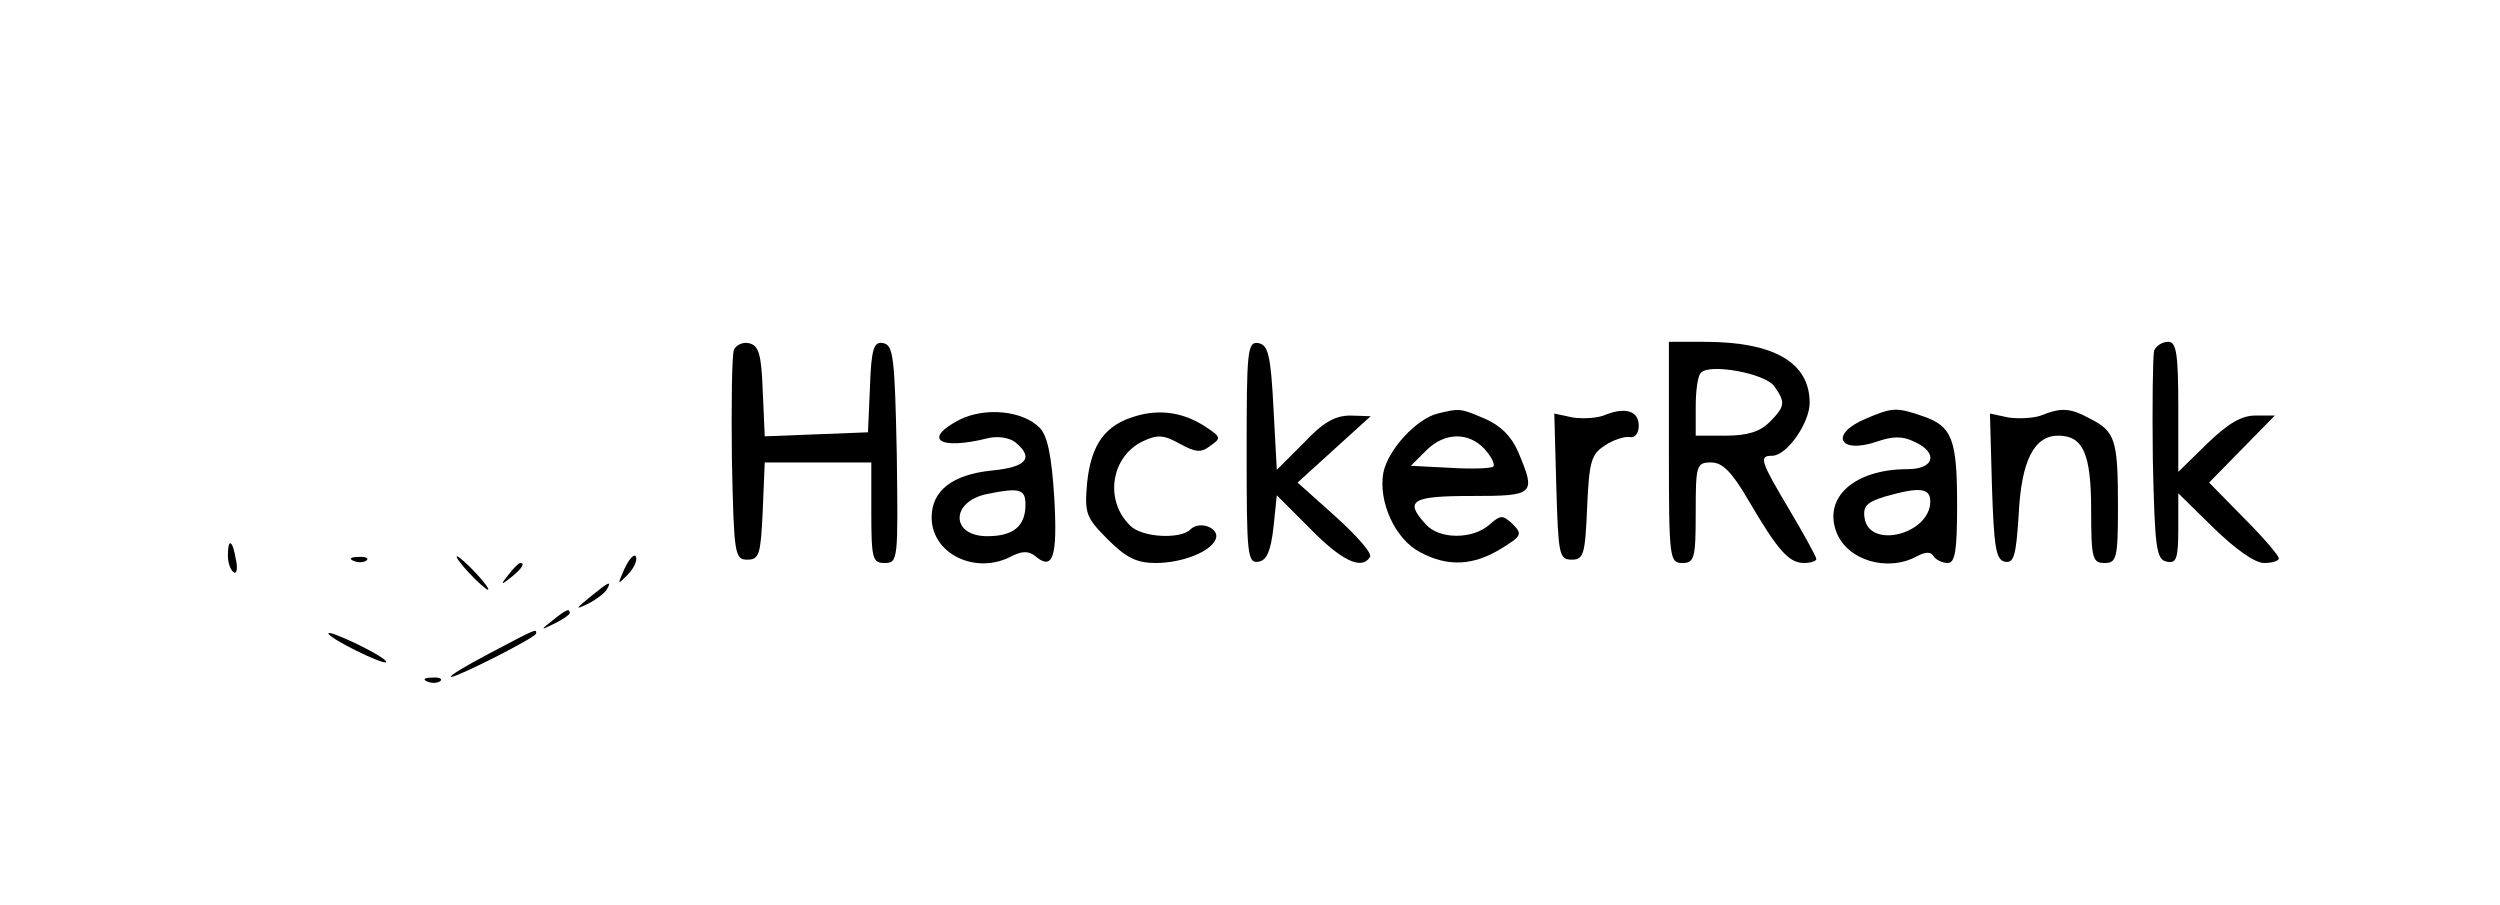
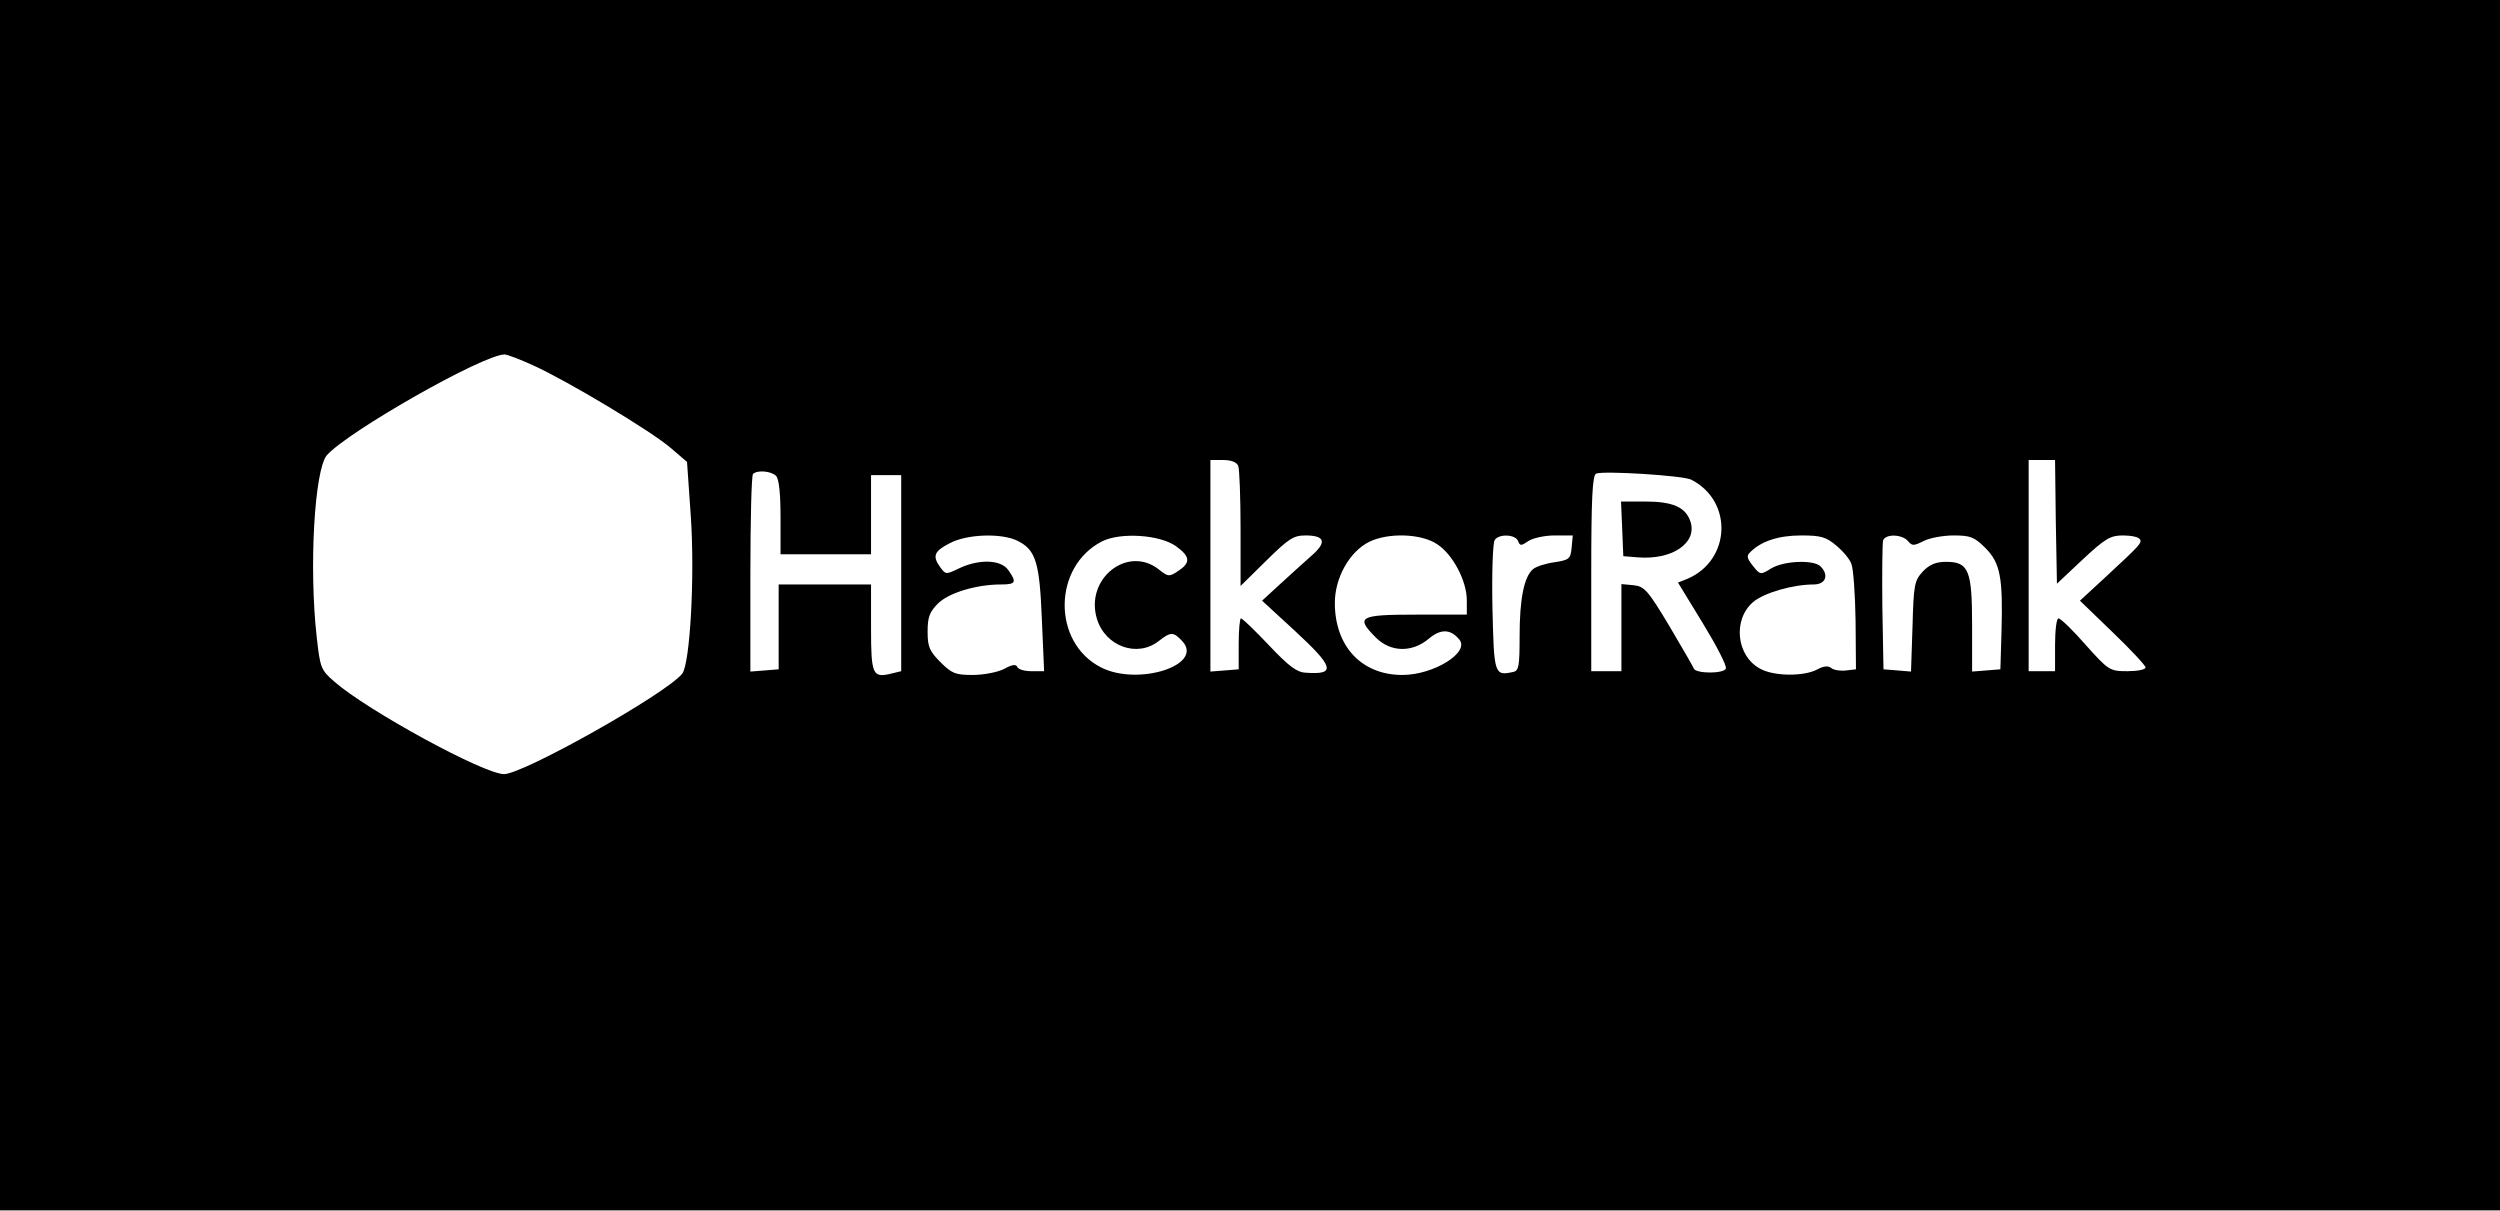
- <svg xmlns="http://www.w3.org/2000/svg" version="1.0" width="373pt" height="135pt" viewBox="0 0 373 135" preserveAspectRatio="xMidYMid meet">
-   <g transform="translate(0,135) scale(0.1,-0.1)" fill="#000000" stroke="none">
-     <path d="M1095 828 c-3 -8 -4 -81 -3 -163 3 -142 4 -150 23 -150 18 0 20 8 23 73 l3 72 79 0 80 0 0 -75 c0 -69 2 -75 20 -75 20 0 20 5 18 162 -3 144 -5 163 -20 166 -14 3 -18 -7 -20 -65 l-3 -68 -77 -3 -77 -3 -3 68 c-2 55 -6 68 -21 71 -9 2 -19 -3 -22 -10z" />
-     <path d="M1860 675 c0 -153 1 -166 18 -163 12 2 18 16 22 51 l5 48 50 -50 c47 -48 77 -62 89 -42 4 5 -20 32 -51 60 l-57 51 55 50 54 49 -30 1 c-23 0 -41 -10 -70 -41 l-40 -40 -5 93 c-4 78 -8 93 -22 96 -17 3 -18 -10 -18 -163z" />
-     <path d="M2490 675 c0 -158 1 -165 20 -165 18 0 20 7 20 75 0 71 1 75 23 75 17 0 31 -14 56 -57 44 -75 60 -93 83 -93 10 0 18 3 18 6 0 3 -18 36 -40 73 -44 74 -46 81 -26 81 22 0 56 49 56 79 0 60 -53 91 -157 91 l-53 0 0 -165z m157 99 c17 -24 17 -30 -7 -54 -14 -14 -33 -20 -65 -20 l-45 0 0 43 c0 24 3 47 8 51 13 14 95 -1 109 -20z" />
-     <path d="M3214 827 c-2 -7 -3 -80 -2 -162 3 -133 5 -150 21 -153 14 -3 17 4 17 49 l0 53 53 -52 c32 -31 61 -52 75 -52 12 0 22 3 22 7 0 4 -23 31 -52 60 l-52 53 49 50 49 50 -29 0 c-21 0 -41 -12 -72 -42 l-43 -42 0 97 c0 80 -3 97 -15 97 -9 0 -18 -6 -21 -13z" />
-     <path d="M1432 724 c-56 -29 -31 -46 41 -28 16 4 33 1 42 -6 28 -23 17 -37 -35 -42 -59 -6 -90 -30 -90 -70 0 -55 67 -87 121 -57 15 7 24 7 34 -1 26 -22 33 -1 28 87 -4 63 -10 93 -22 105 -25 25 -80 31 -119 12z m98 -127 c0 -32 -18 -47 -57 -47 -55 0 -55 52 0 63 49 10 57 7 57 -16z" />
-     <path d="M1694 729 c-45 -13 -66 -42 -72 -99 -4 -46 -2 -52 31 -85 27 -27 43 -35 71 -35 40 0 83 17 90 36 6 16 -24 28 -38 14 -15 -15 -73 -12 -90 6 -39 38 -28 104 20 126 21 10 31 9 54 -4 24 -13 32 -14 46 -3 16 11 16 13 -7 28 -33 22 -69 27 -105 16z" />
-     <path d="M2145 733 c-32 -8 -74 -54 -81 -88 -8 -44 18 -100 55 -119 41 -22 79 -20 120 5 31 19 33 22 18 37 -15 14 -18 14 -35 -1 -25 -22 -75 -22 -95 1 -32 35 -21 42 68 42 95 0 97 2 70 66 -10 23 -26 39 -49 49 -37 16 -38 16 -71 8z m70 -53 c10 -11 16 -23 13 -26 -3 -3 -32 -4 -64 -2 l-59 3 23 23 c27 27 63 28 87 2z" />
-     <path d="M2395 731 c-11 -5 -33 -6 -48 -4 l-28 6 3 -109 c3 -101 4 -109 23 -109 18 0 20 8 23 78 3 68 6 79 26 92 13 9 30 14 37 13 8 -2 14 5 14 17 0 22 -20 28 -50 16z" />
-     <path d="M2783 725 c-54 -23 -39 -53 17 -34 23 8 38 9 56 0 36 -16 31 -41 -10 -41 -79 0 -126 -42 -106 -94 16 -42 76 -60 120 -36 13 7 21 7 25 0 3 -5 13 -10 21 -10 11 0 14 18 14 86 0 98 -7 118 -51 133 -40 14 -46 13 -86 -4z m97 -123 c0 -49 -91 -72 -98 -25 -3 18 4 24 30 32 52 15 68 13 68 -7z" />
-     <path d="M3045 730 c-11 -4 -33 -5 -48 -3 l-28 6 3 -109 c3 -91 6 -109 19 -112 14 -3 17 9 21 72 4 79 23 116 59 116 37 0 49 -27 49 -111 0 -72 2 -79 20 -79 18 0 20 7 20 84 0 100 -4 112 -41 131 -31 17 -44 17 -74 5z" />
-     <path d="M340 521 c0 -11 4 -22 9 -25 4 -3 6 6 3 19 -5 30 -12 33 -12 6z" />
-     <path d="M932 502 c-11 -25 -11 -25 4 -10 9 9 15 21 13 27 -2 6 -10 -2 -17 -17z" />
-     <path d="M528 513 c7 -3 16 -2 19 1 4 3 -2 6 -13 5 -11 0 -14 -3 -6 -6z" />
-     <path d="M700 495 c13 -14 26 -25 28 -25 3 0 -5 11 -18 25 -13 14 -26 25 -28 25 -3 0 5 -11 18 -25z" />
-     <path d="M759 493 c-13 -16 -12 -17 4 -4 16 13 21 21 13 21 -2 0 -10 -8 -17 -17z" />
-     <path d="M880 459 c-22 -18 -22 -19 -3 -10 12 6 25 16 28 21 9 15 3 12 -25 -11z" />
-     <path d="M824 424 c-18 -14 -18 -15 4 -4 12 6 22 13 22 15 0 8 -5 6 -26 -11z" />
-     <path d="M490 405 c0 -7 81 -47 86 -43 2 3 -17 14 -41 26 -25 12 -45 20 -45 17z" />
-     <path d="M730 375 c-36 -19 -61 -34 -57 -35 10 0 127 59 127 65 0 7 2 8 -70 -30z" />
-     <path d="M638 333 c7 -3 16 -2 19 1 4 3 -2 6 -13 5 -11 0 -14 -3 -6 -6z" />
+ <svg xmlns="http://www.w3.org/2000/svg" version="1.0" width="663pt" height="321pt" viewBox="0 0 663 321" preserveAspectRatio="xMidYMid meet">
+   <g transform="translate(0,321) scale(0.1,-0.1)" fill="#000000" stroke="none">
+     <path d="M0 1605 l0 -1605 3315 0 3315 0 0 1605 0 1605 -3315 0 -3315 0 0 -1605z m1414 636 c89 -40 316 -176 366 -220 l42 -36 10 -144 c11 -160 -2 -392 -23 -418 -46 -55 -420 -265 -472 -266 -54 0 -363 169 -450 245 -36 31 -38 37 -47 118 -21 185 -6 445 27 483 58 64 413 266 471 267 7 0 41 -13 76 -29z m1870 -267 c3 -9 6 -84 6 -167 l0 -151 68 67 c59 58 72 67 104 67 52 0 57 -18 17 -53 -19 -17 -56 -50 -83 -75 l-49 -45 87 -80 c104 -96 110 -117 29 -111 -24 1 -45 17 -98 73 -37 39 -70 71 -74 71 -3 0 -6 -30 -6 -67 l0 -68 -37 -3 -38 -3 0 280 0 281 34 0 c22 0 36 -6 40 -16z m2168 -148 l3 -164 68 64 c60 56 74 64 107 64 22 0 41 -4 45 -10 6 -10 1 -15 -95 -104 l-64 -59 87 -84 c48 -46 87 -88 87 -93 0 -6 -22 -10 -48 -10 -47 0 -50 2 -111 70 -34 39 -66 70 -72 70 -5 0 -9 -31 -9 -70 l0 -70 -35 0 -35 0 0 280 0 280 35 0 35 0 2 -164z m-3394 122 c8 -8 12 -47 12 -110 l0 -98 120 0 120 0 0 105 0 105 40 0 40 0 0 -260 0 -260 -25 -6 c-51 -13 -55 -4 -55 121 l0 115 -122 0 -123 0 0 -112 0 -113 -37 -3 -38 -3 0 259 c0 142 3 262 7 265 11 11 48 8 61 -5z m2427 -10 c112 -57 105 -214 -10 -263 l-25 -10 66 -108 c36 -59 64 -113 61 -120 -5 -14 -79 -14 -85 0 -1 4 -31 55 -65 113 -57 95 -66 105 -95 108 l-32 3 0 -115 0 -116 -40 0 -40 0 0 259 c0 198 3 261 13 265 19 8 230 -5 252 -16z m-1785 -163 c47 -24 57 -57 63 -207 l6 -138 -34 0 c-18 0 -35 5 -37 11 -3 8 -14 7 -35 -5 -18 -9 -55 -16 -84 -16 -45 0 -55 4 -85 34 -29 29 -34 41 -34 81 0 38 5 52 28 75 29 28 101 50 167 50 39 0 42 6 19 38 -19 28 -77 30 -130 5 -35 -17 -36 -17 -50 2 -22 30 -17 43 24 64 46 25 140 28 182 6z m418 -13 c39 -28 40 -44 7 -66 -24 -16 -27 -16 -52 4 -83 65 -196 -25 -164 -131 22 -73 107 -104 164 -59 32 25 39 25 63 -1 57 -63 -118 -119 -216 -69 -130 66 -128 267 2 334 49 25 153 18 196 -12z m693 5 c42 -27 79 -98 79 -149 l0 -38 -135 0 c-151 0 -161 -6 -106 -61 39 -39 96 -40 140 -3 32 27 58 26 81 -2 29 -34 -68 -94 -151 -94 -108 0 -179 76 -179 191 0 67 39 136 91 162 51 25 138 22 180 -6z m215 8 c5 -13 8 -13 27 0 12 8 43 15 70 15 l48 0 -3 -32 c-3 -30 -6 -33 -45 -39 -23 -3 -48 -11 -57 -18 -24 -20 -36 -78 -36 -178 0 -79 -2 -92 -17 -95 -50 -11 -51 -7 -55 170 -2 92 1 173 6 180 12 17 55 15 62 -3z m844 -12 c17 -14 36 -36 40 -49 5 -12 10 -80 11 -151 l1 -128 -26 -3 c-15 -2 -33 1 -39 6 -8 7 -20 6 -37 -3 -34 -19 -114 -19 -151 1 -64 33 -75 131 -19 178 29 24 105 46 160 46 32 0 41 25 18 48 -18 18 -96 15 -130 -5 -29 -18 -30 -18 -49 6 -16 20 -18 27 -7 37 29 29 75 44 135 44 52 0 66 -4 93 -27z m190 12 c11 -13 15 -13 41 0 15 8 51 15 80 15 44 0 55 -4 84 -33 40 -40 47 -79 43 -222 l-3 -100 -37 -3 -38 -3 0 123 c0 146 -9 168 -69 168 -27 0 -44 -7 -62 -26 -22 -24 -24 -35 -27 -145 l-4 -120 -36 3 -37 3 -3 165 c-1 90 0 170 2 177 7 18 51 16 66 -2z" />
+     <path d="M4302 1808 l3 -73 37 -3 c92 -8 160 38 141 95 -13 38 -46 53 -121 53 l-63 0 3 -72z" />
  </g>
</svg>
